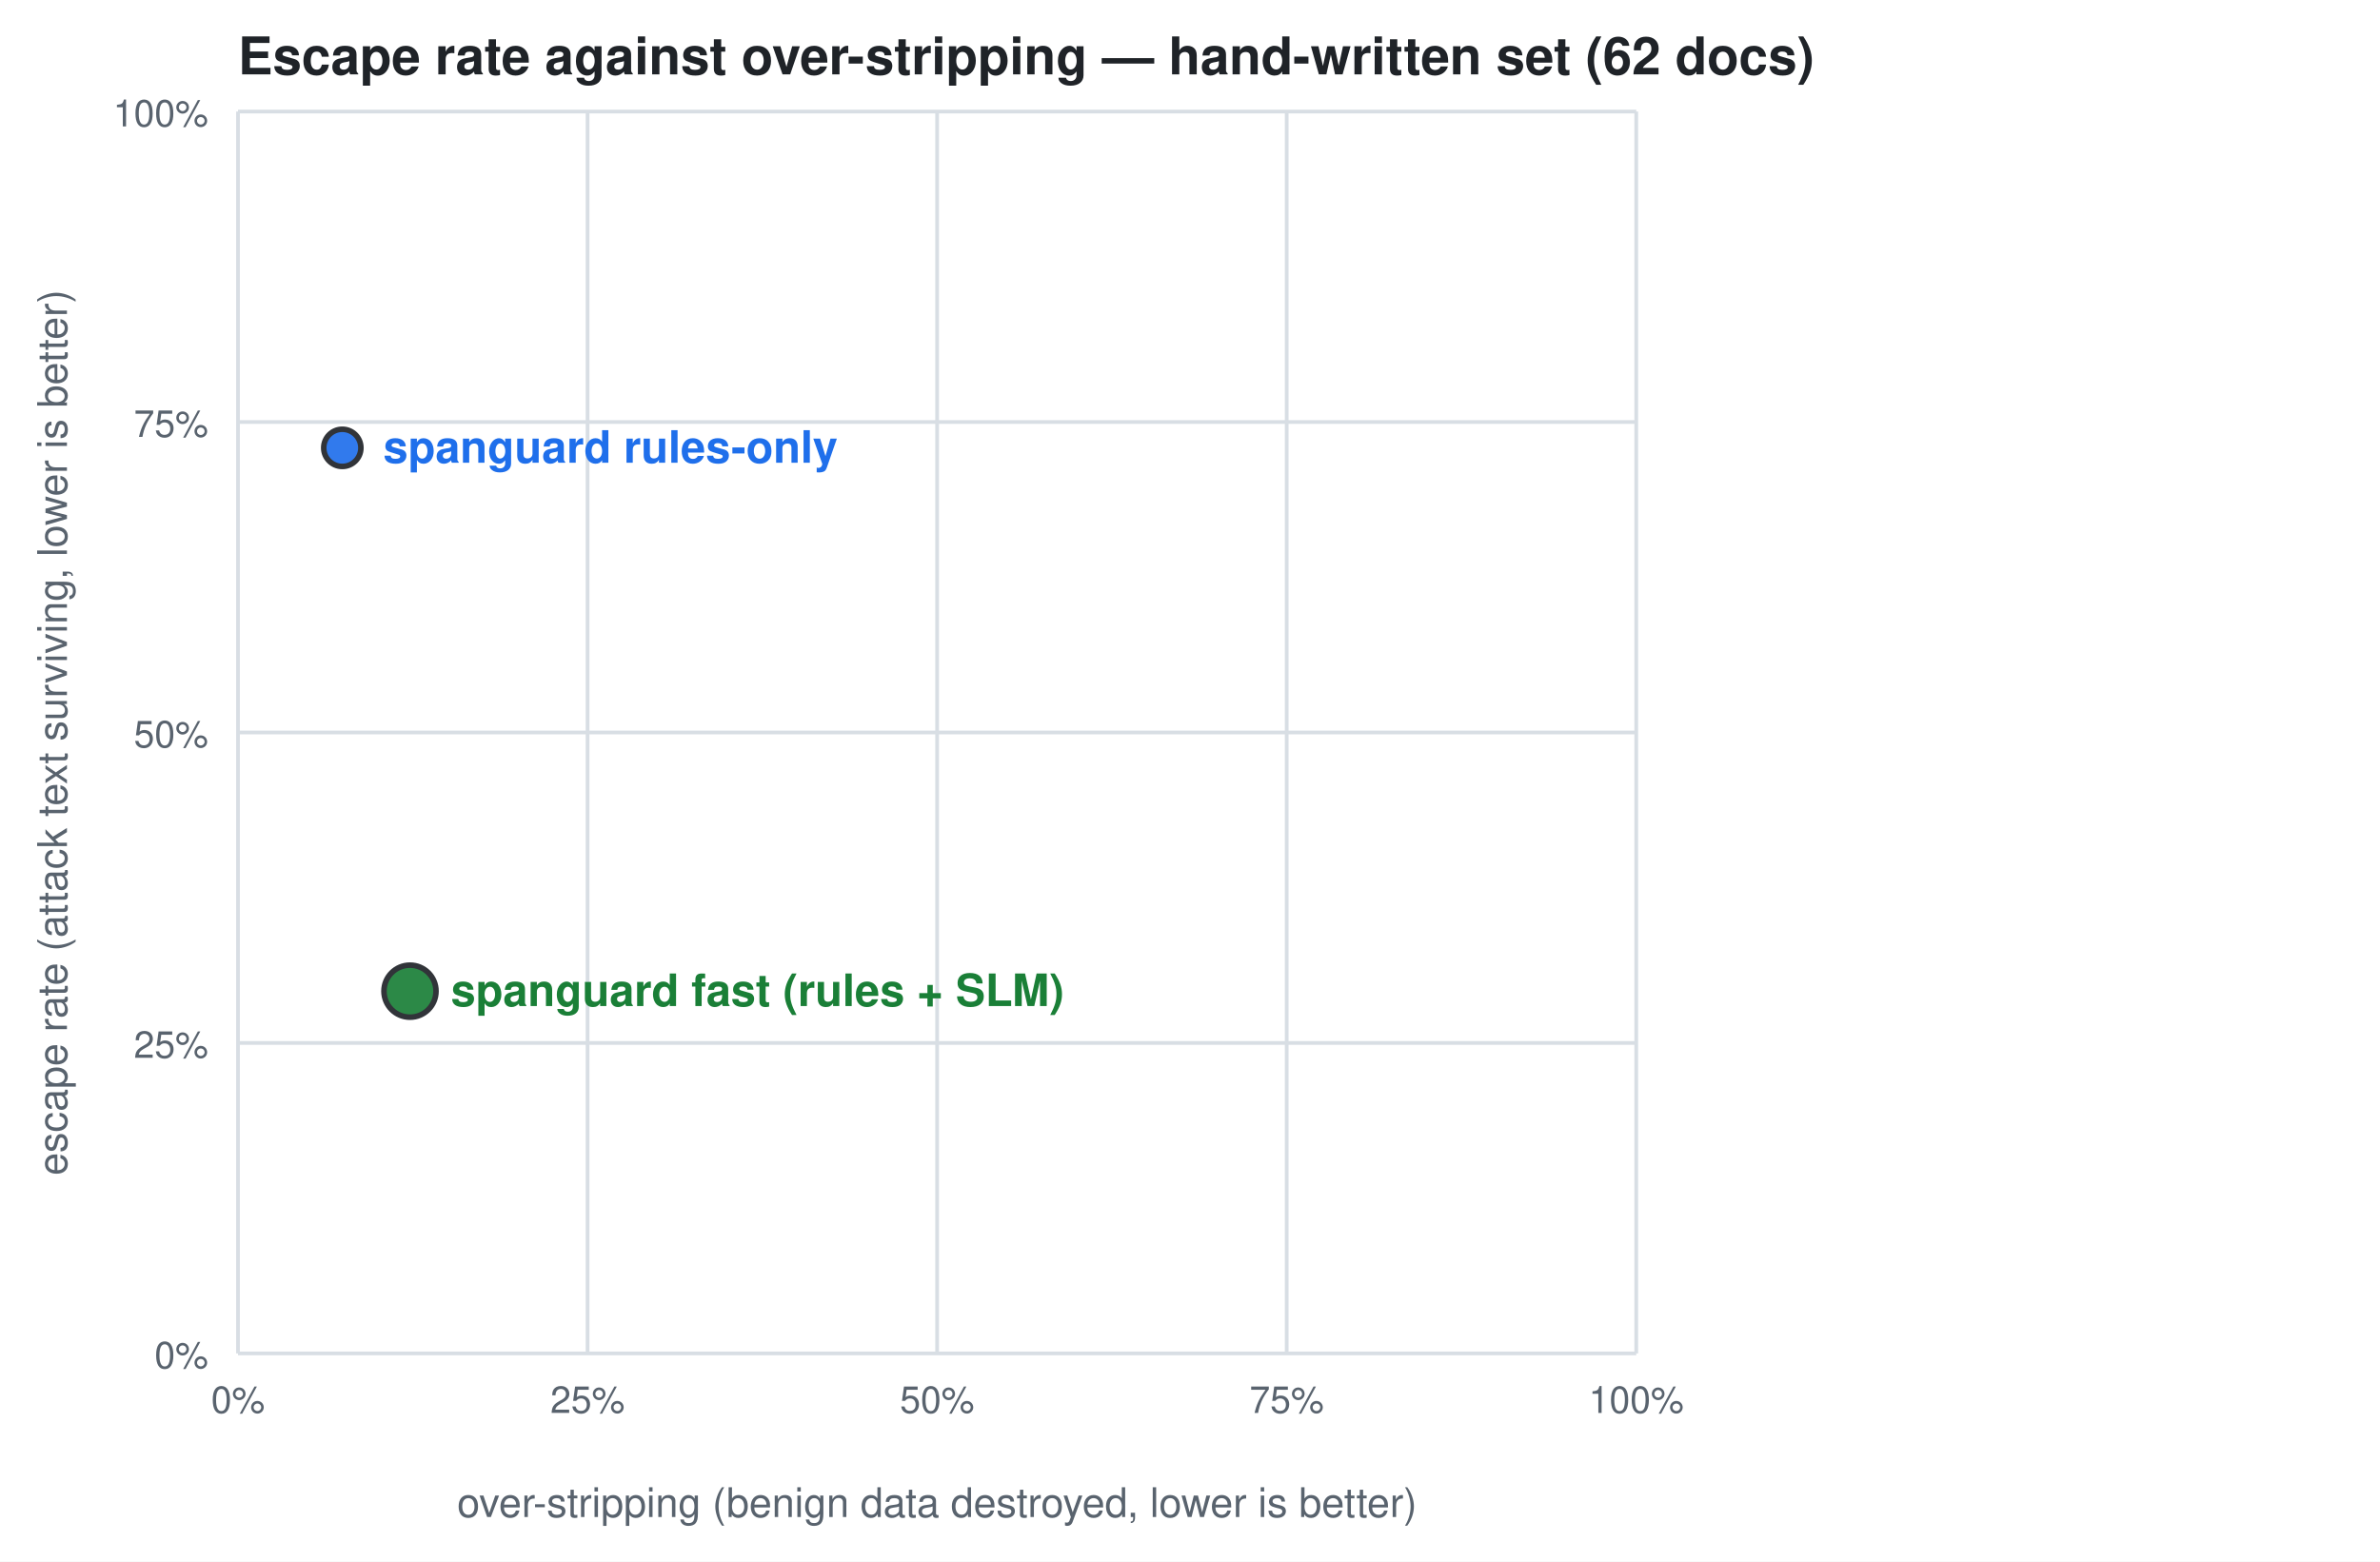
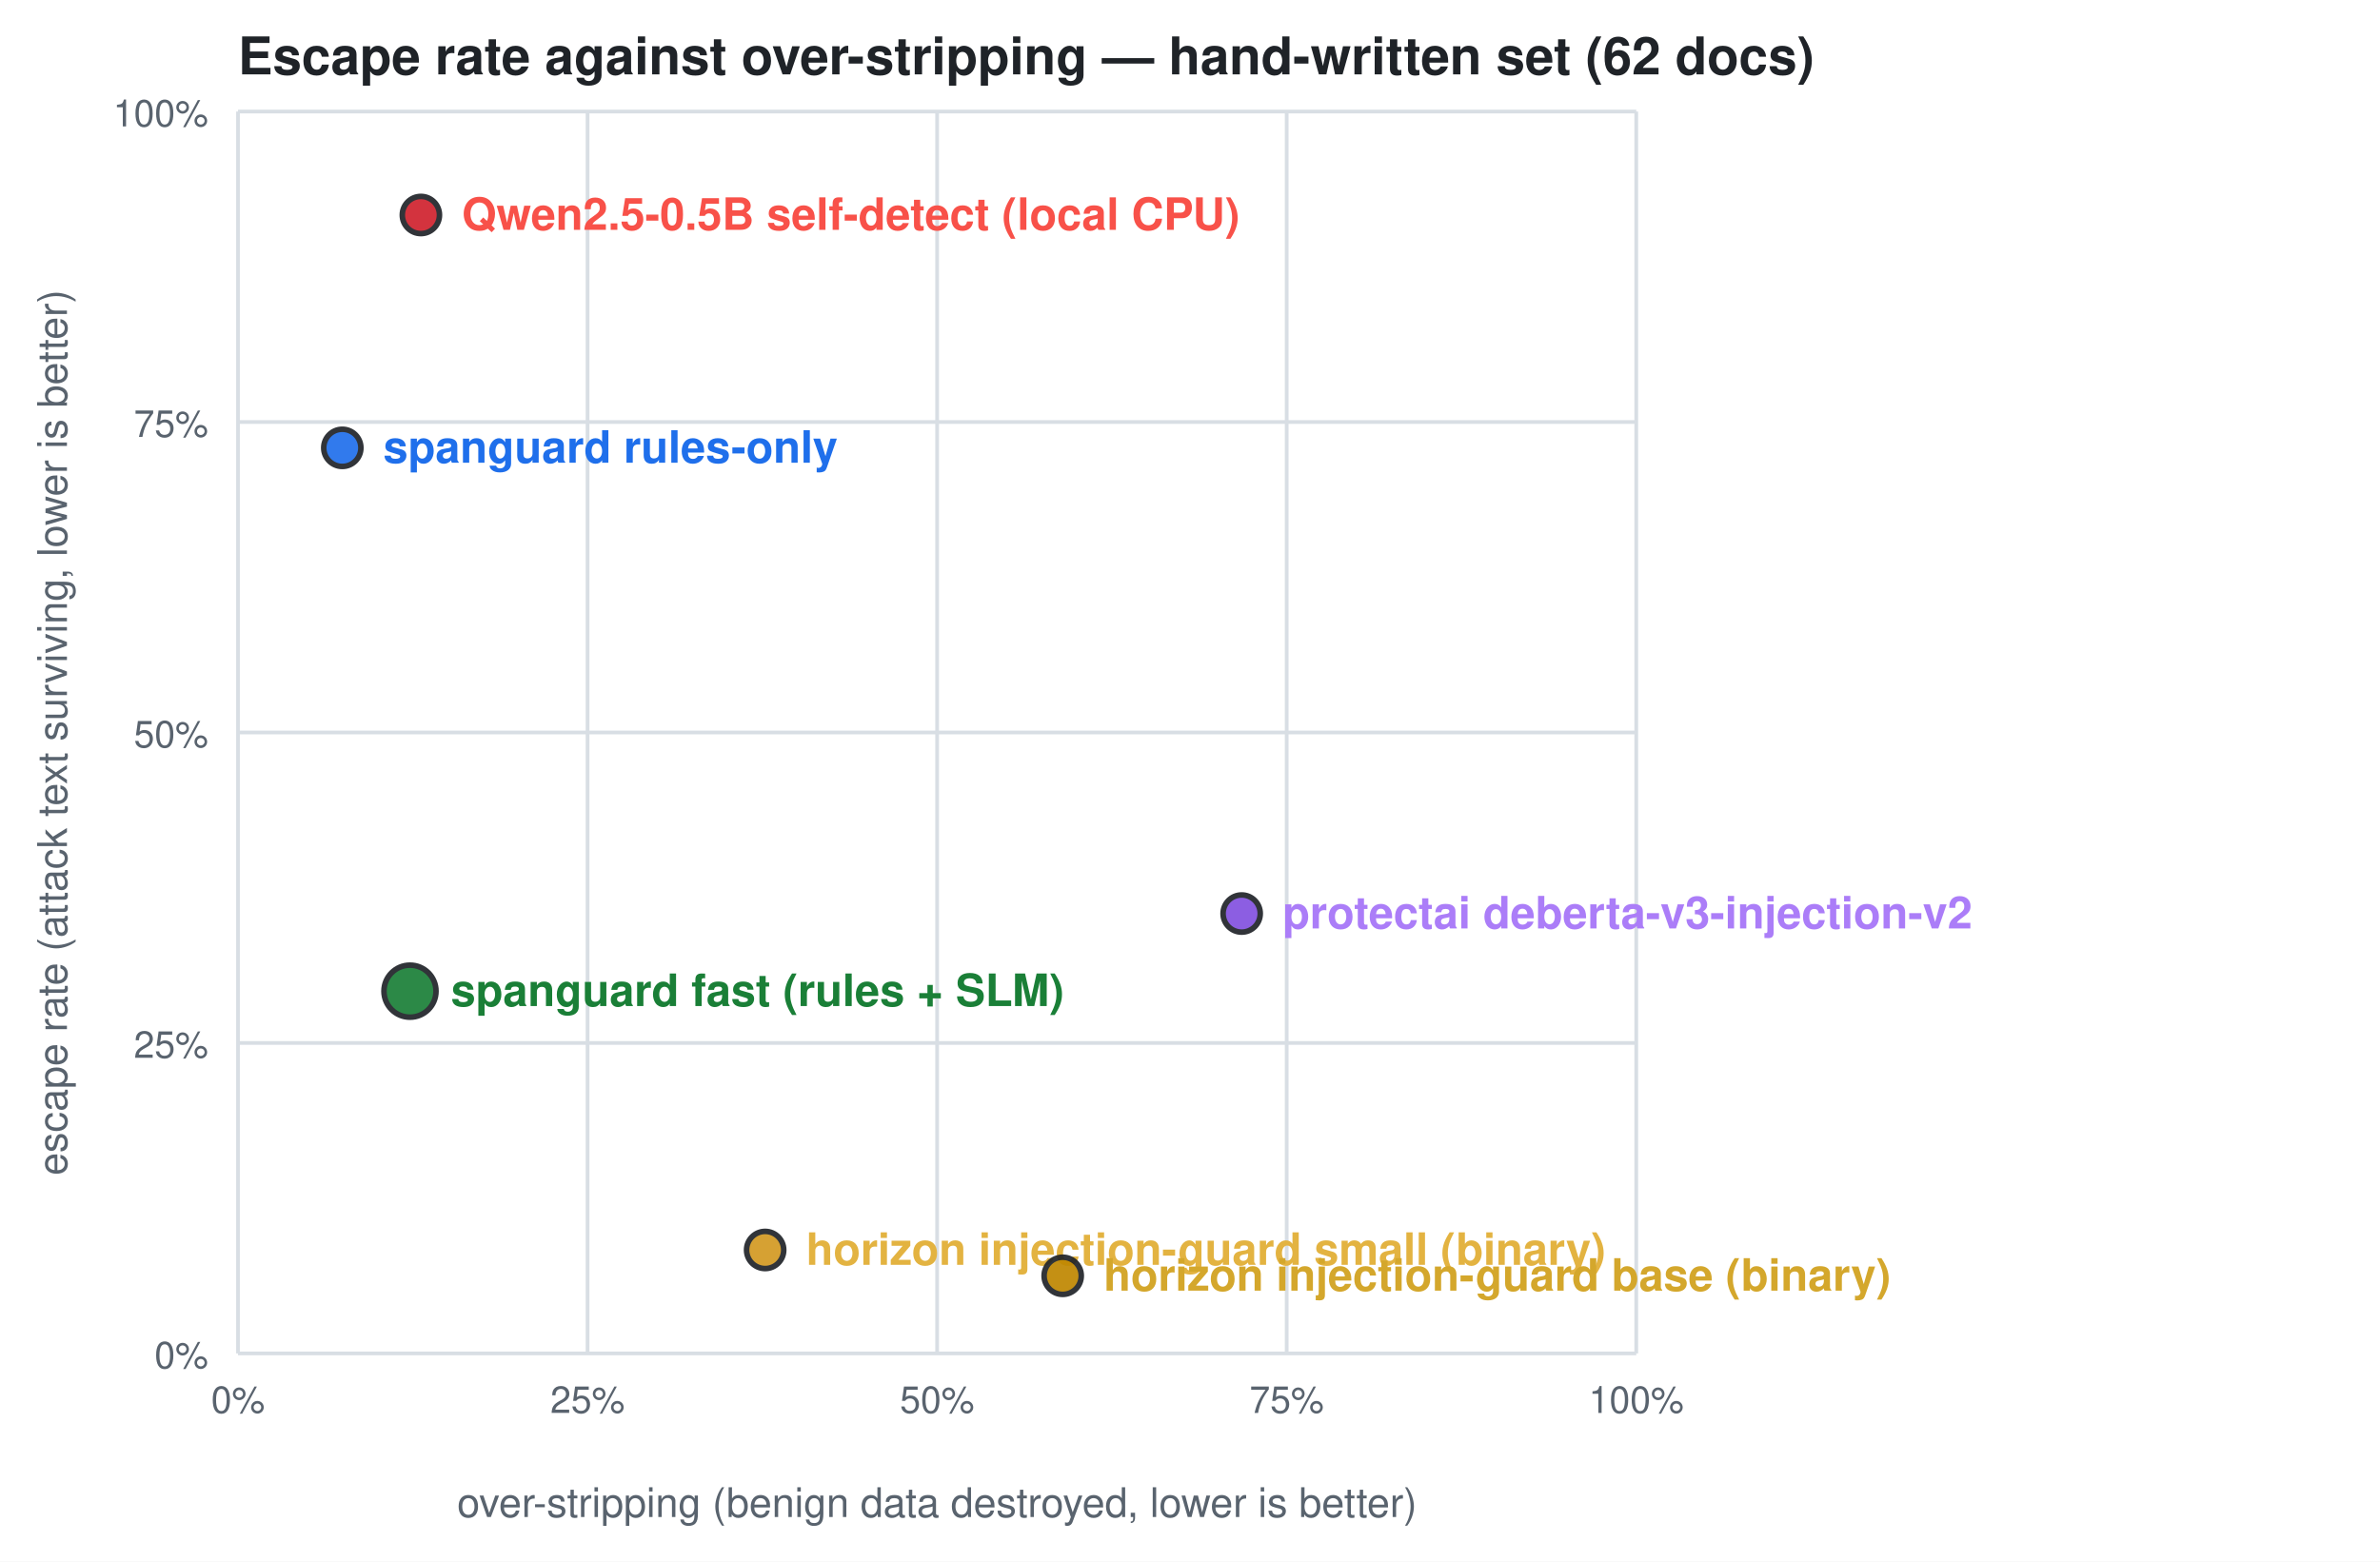
<svg xmlns="http://www.w3.org/2000/svg" width="640" height="420" viewBox="0 0 640 420" font-family="ui-sans-serif,system-ui,'Segoe UI',Helvetica,Arial,sans-serif">
  <rect width="640" height="420" fill="#ffffff" />
  <text x="64" y="20" font-size="14" fill="#1f2328" text-anchor="start" font-weight="600" font-family="ui-sans-serif,system-ui,'Segoe UI',Helvetica,Arial,sans-serif" opacity="1.0">Escape rate against over-stripping — hand-written set (62 docs)</text>
  <text x="252.0" y="408" font-size="11" fill="#59636e" text-anchor="middle" font-weight="normal" font-family="ui-sans-serif,system-ui,'Segoe UI',Helvetica,Arial,sans-serif" opacity="1.0">over-stripping (benign data destroyed, lower is better)</text>
  <g transform="rotate(-90 18 197.0)">
    <text x="18" y="197.0" font-size="11" fill="#59636e" text-anchor="middle" font-weight="normal" font-family="ui-sans-serif,system-ui,'Segoe UI',Helvetica,Arial,sans-serif" opacity="1.0">escape rate (attack text surviving, lower is better)</text>
  </g>
  <line x1="64.0" y1="30" x2="64.0" y2="364" stroke="#d8dee4" stroke-width="1" />
  <text x="64.0" y="380" font-size="10" fill="#59636e" text-anchor="middle" font-weight="normal" font-family="ui-sans-serif,system-ui,'Segoe UI',Helvetica,Arial,sans-serif" opacity="1.0">0%</text>
  <line x1="64" y1="30.0" x2="440" y2="30.0" stroke="#d8dee4" stroke-width="1" />
  <text x="56" y="34.0" font-size="10" fill="#59636e" text-anchor="end" font-weight="normal" font-family="ui-sans-serif,system-ui,'Segoe UI',Helvetica,Arial,sans-serif" opacity="1.0">100%</text>
  <line x1="158.0" y1="30" x2="158.0" y2="364" stroke="#d8dee4" stroke-width="1" />
  <text x="158.0" y="380" font-size="10" fill="#59636e" text-anchor="middle" font-weight="normal" font-family="ui-sans-serif,system-ui,'Segoe UI',Helvetica,Arial,sans-serif" opacity="1.0">25%</text>
  <line x1="64" y1="113.5" x2="440" y2="113.5" stroke="#d8dee4" stroke-width="1" />
  <text x="56" y="117.5" font-size="10" fill="#59636e" text-anchor="end" font-weight="normal" font-family="ui-sans-serif,system-ui,'Segoe UI',Helvetica,Arial,sans-serif" opacity="1.0">75%</text>
  <line x1="252.0" y1="30" x2="252.0" y2="364" stroke="#d8dee4" stroke-width="1" />
  <text x="252.0" y="380" font-size="10" fill="#59636e" text-anchor="middle" font-weight="normal" font-family="ui-sans-serif,system-ui,'Segoe UI',Helvetica,Arial,sans-serif" opacity="1.0">50%</text>
  <line x1="64" y1="197.0" x2="440" y2="197.0" stroke="#d8dee4" stroke-width="1" />
  <text x="56" y="201.0" font-size="10" fill="#59636e" text-anchor="end" font-weight="normal" font-family="ui-sans-serif,system-ui,'Segoe UI',Helvetica,Arial,sans-serif" opacity="1.0">50%</text>
  <line x1="346.0" y1="30" x2="346.0" y2="364" stroke="#d8dee4" stroke-width="1" />
  <text x="346.0" y="380" font-size="10" fill="#59636e" text-anchor="middle" font-weight="normal" font-family="ui-sans-serif,system-ui,'Segoe UI',Helvetica,Arial,sans-serif" opacity="1.0">75%</text>
  <line x1="64" y1="280.5" x2="440" y2="280.5" stroke="#d8dee4" stroke-width="1" />
  <text x="56" y="284.5" font-size="10" fill="#59636e" text-anchor="end" font-weight="normal" font-family="ui-sans-serif,system-ui,'Segoe UI',Helvetica,Arial,sans-serif" opacity="1.0">25%</text>
  <line x1="440.0" y1="30" x2="440.0" y2="364" stroke="#d8dee4" stroke-width="1" />
  <text x="440.0" y="380" font-size="10" fill="#59636e" text-anchor="middle" font-weight="normal" font-family="ui-sans-serif,system-ui,'Segoe UI',Helvetica,Arial,sans-serif" opacity="1.0">100%</text>
  <line x1="64" y1="364.0" x2="440" y2="364.0" stroke="#d8dee4" stroke-width="1" />
  <text x="56" y="368.0" font-size="10" fill="#59636e" text-anchor="end" font-weight="normal" font-family="ui-sans-serif,system-ui,'Segoe UI',Helvetica,Arial,sans-serif" opacity="1.0">0%</text>
  <circle cx="110.248" cy="266.572" r="7" fill="#1a7f37" stroke="#1f2328" stroke-width="1.5" opacity="0.92" />
  <text x="121.248" y="270.572" font-size="12" fill="#1a7f37" text-anchor="start" font-weight="600" font-family="ui-sans-serif,system-ui,'Segoe UI',Helvetica,Arial,sans-serif" opacity="1.0">spanguard fast (rules + SLM)</text>
  <circle cx="92.05" cy="120.447" r="5" fill="#1f6feb" stroke="#1f2328" stroke-width="1.5" opacity="0.92" />
  <text x="103.05" y="124.447" font-size="12" fill="#1f6feb" text-anchor="start" font-weight="600" font-family="ui-sans-serif,system-ui,'Segoe UI',Helvetica,Arial,sans-serif" opacity="1.0">spanguard rules-only</text>
+   <circle cx="333.893" cy="245.697" r="5" fill="#8250df" stroke="#1f2328" stroke-width="1.5" opacity="0.92" />
+   <text x="344.893" y="249.697" font-size="12" fill="#ab7df8" text-anchor="start" font-weight="600" font-family="ui-sans-serif,system-ui,'Segoe UI',Helvetica,Arial,sans-serif" opacity="1.0">protectai deberta-v3-injection-v2</text>
+   <circle cx="113.181" cy="57.822" r="5" fill="#cf222e" stroke="#1f2328" stroke-width="1.5" opacity="0.92" />
+   <text x="124.181" y="61.822" font-size="12" fill="#f85149" text-anchor="start" font-weight="600" font-family="ui-sans-serif,system-ui,'Segoe UI',Helvetica,Arial,sans-serif" opacity="1.0">Qwen2.5-0.5B self-detect (local CPU)</text>
+   <circle cx="205.752" cy="336.178" r="5" fill="#d29922" stroke="#1f2328" stroke-width="1.5" opacity="0.92" />
+   <text x="216.752" y="340.178" font-size="12" fill="#e3b341" text-anchor="start" font-weight="600" font-family="ui-sans-serif,system-ui,'Segoe UI',Helvetica,Arial,sans-serif" opacity="1.0">horizon injection-guard small (binary)</text>
+   <circle cx="285.765" cy="343.125" r="5" fill="#bf8700" stroke="#1f2328" stroke-width="1.5" opacity="0.92" />
+   <text x="296.765" y="347.125" font-size="12" fill="#d4a72c" text-anchor="start" font-weight="600" font-family="ui-sans-serif,system-ui,'Segoe UI',Helvetica,Arial,sans-serif" opacity="1.0">horizon injection-guard base (binary)</text>
</svg>
